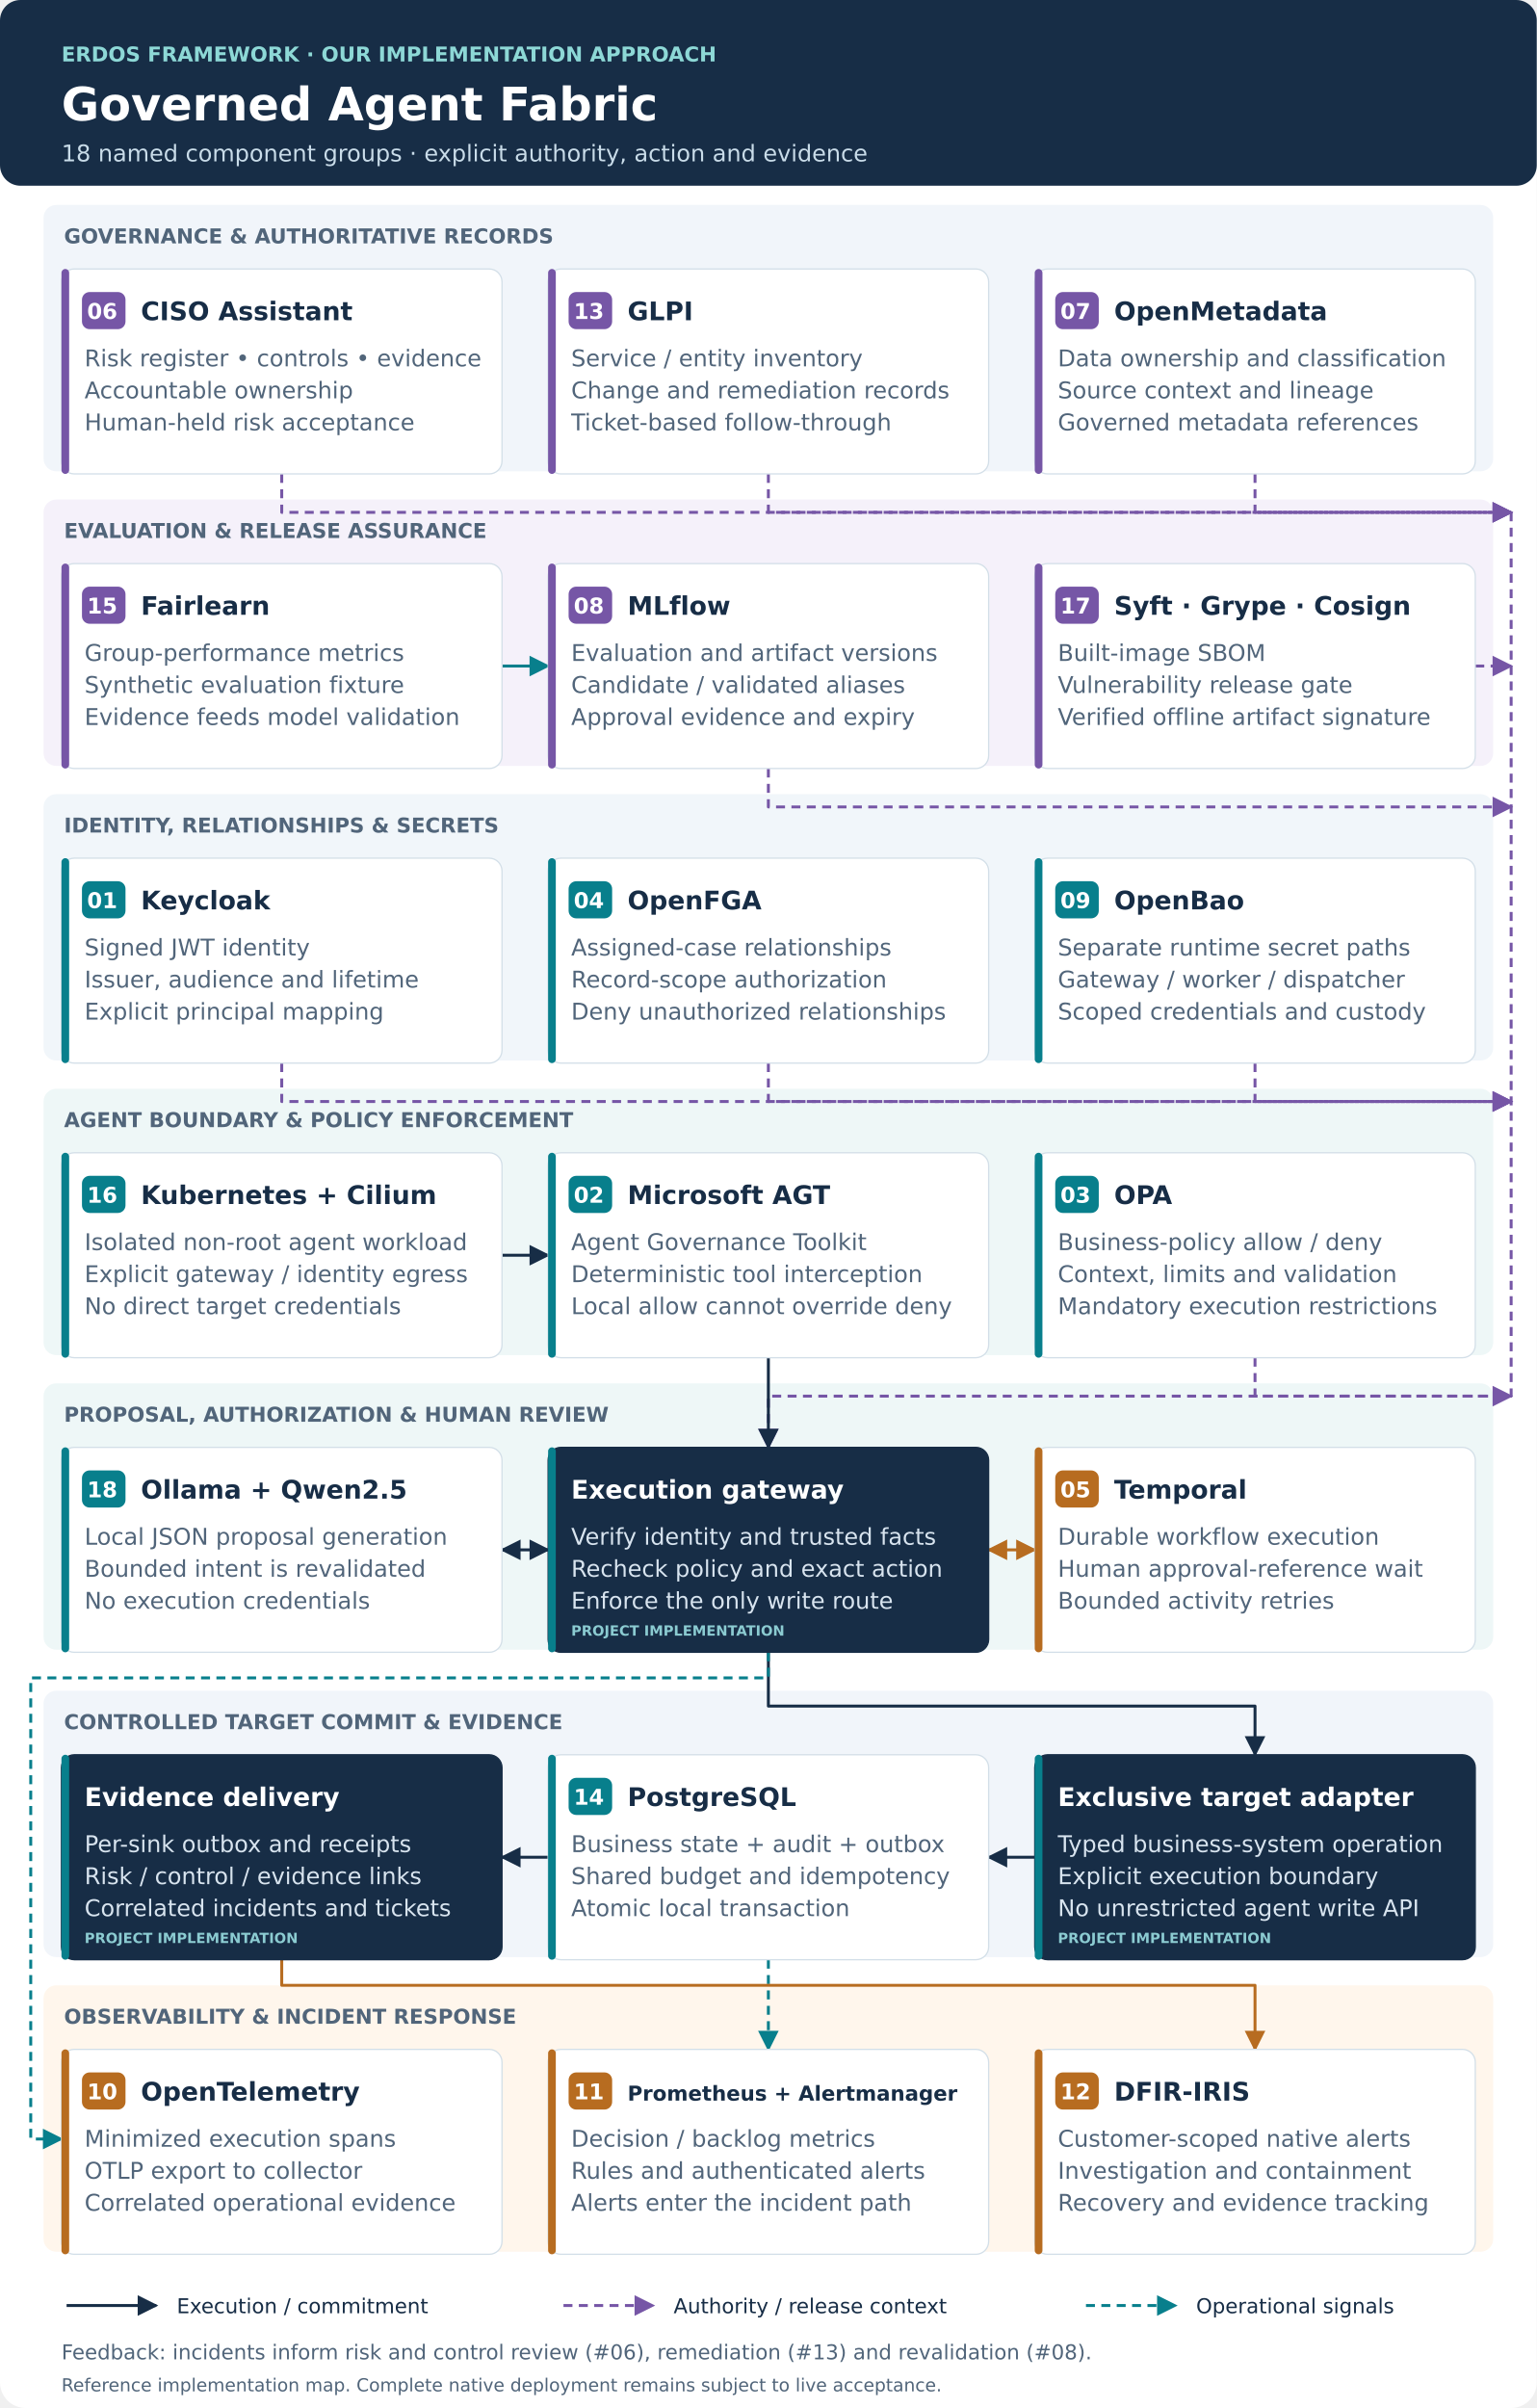
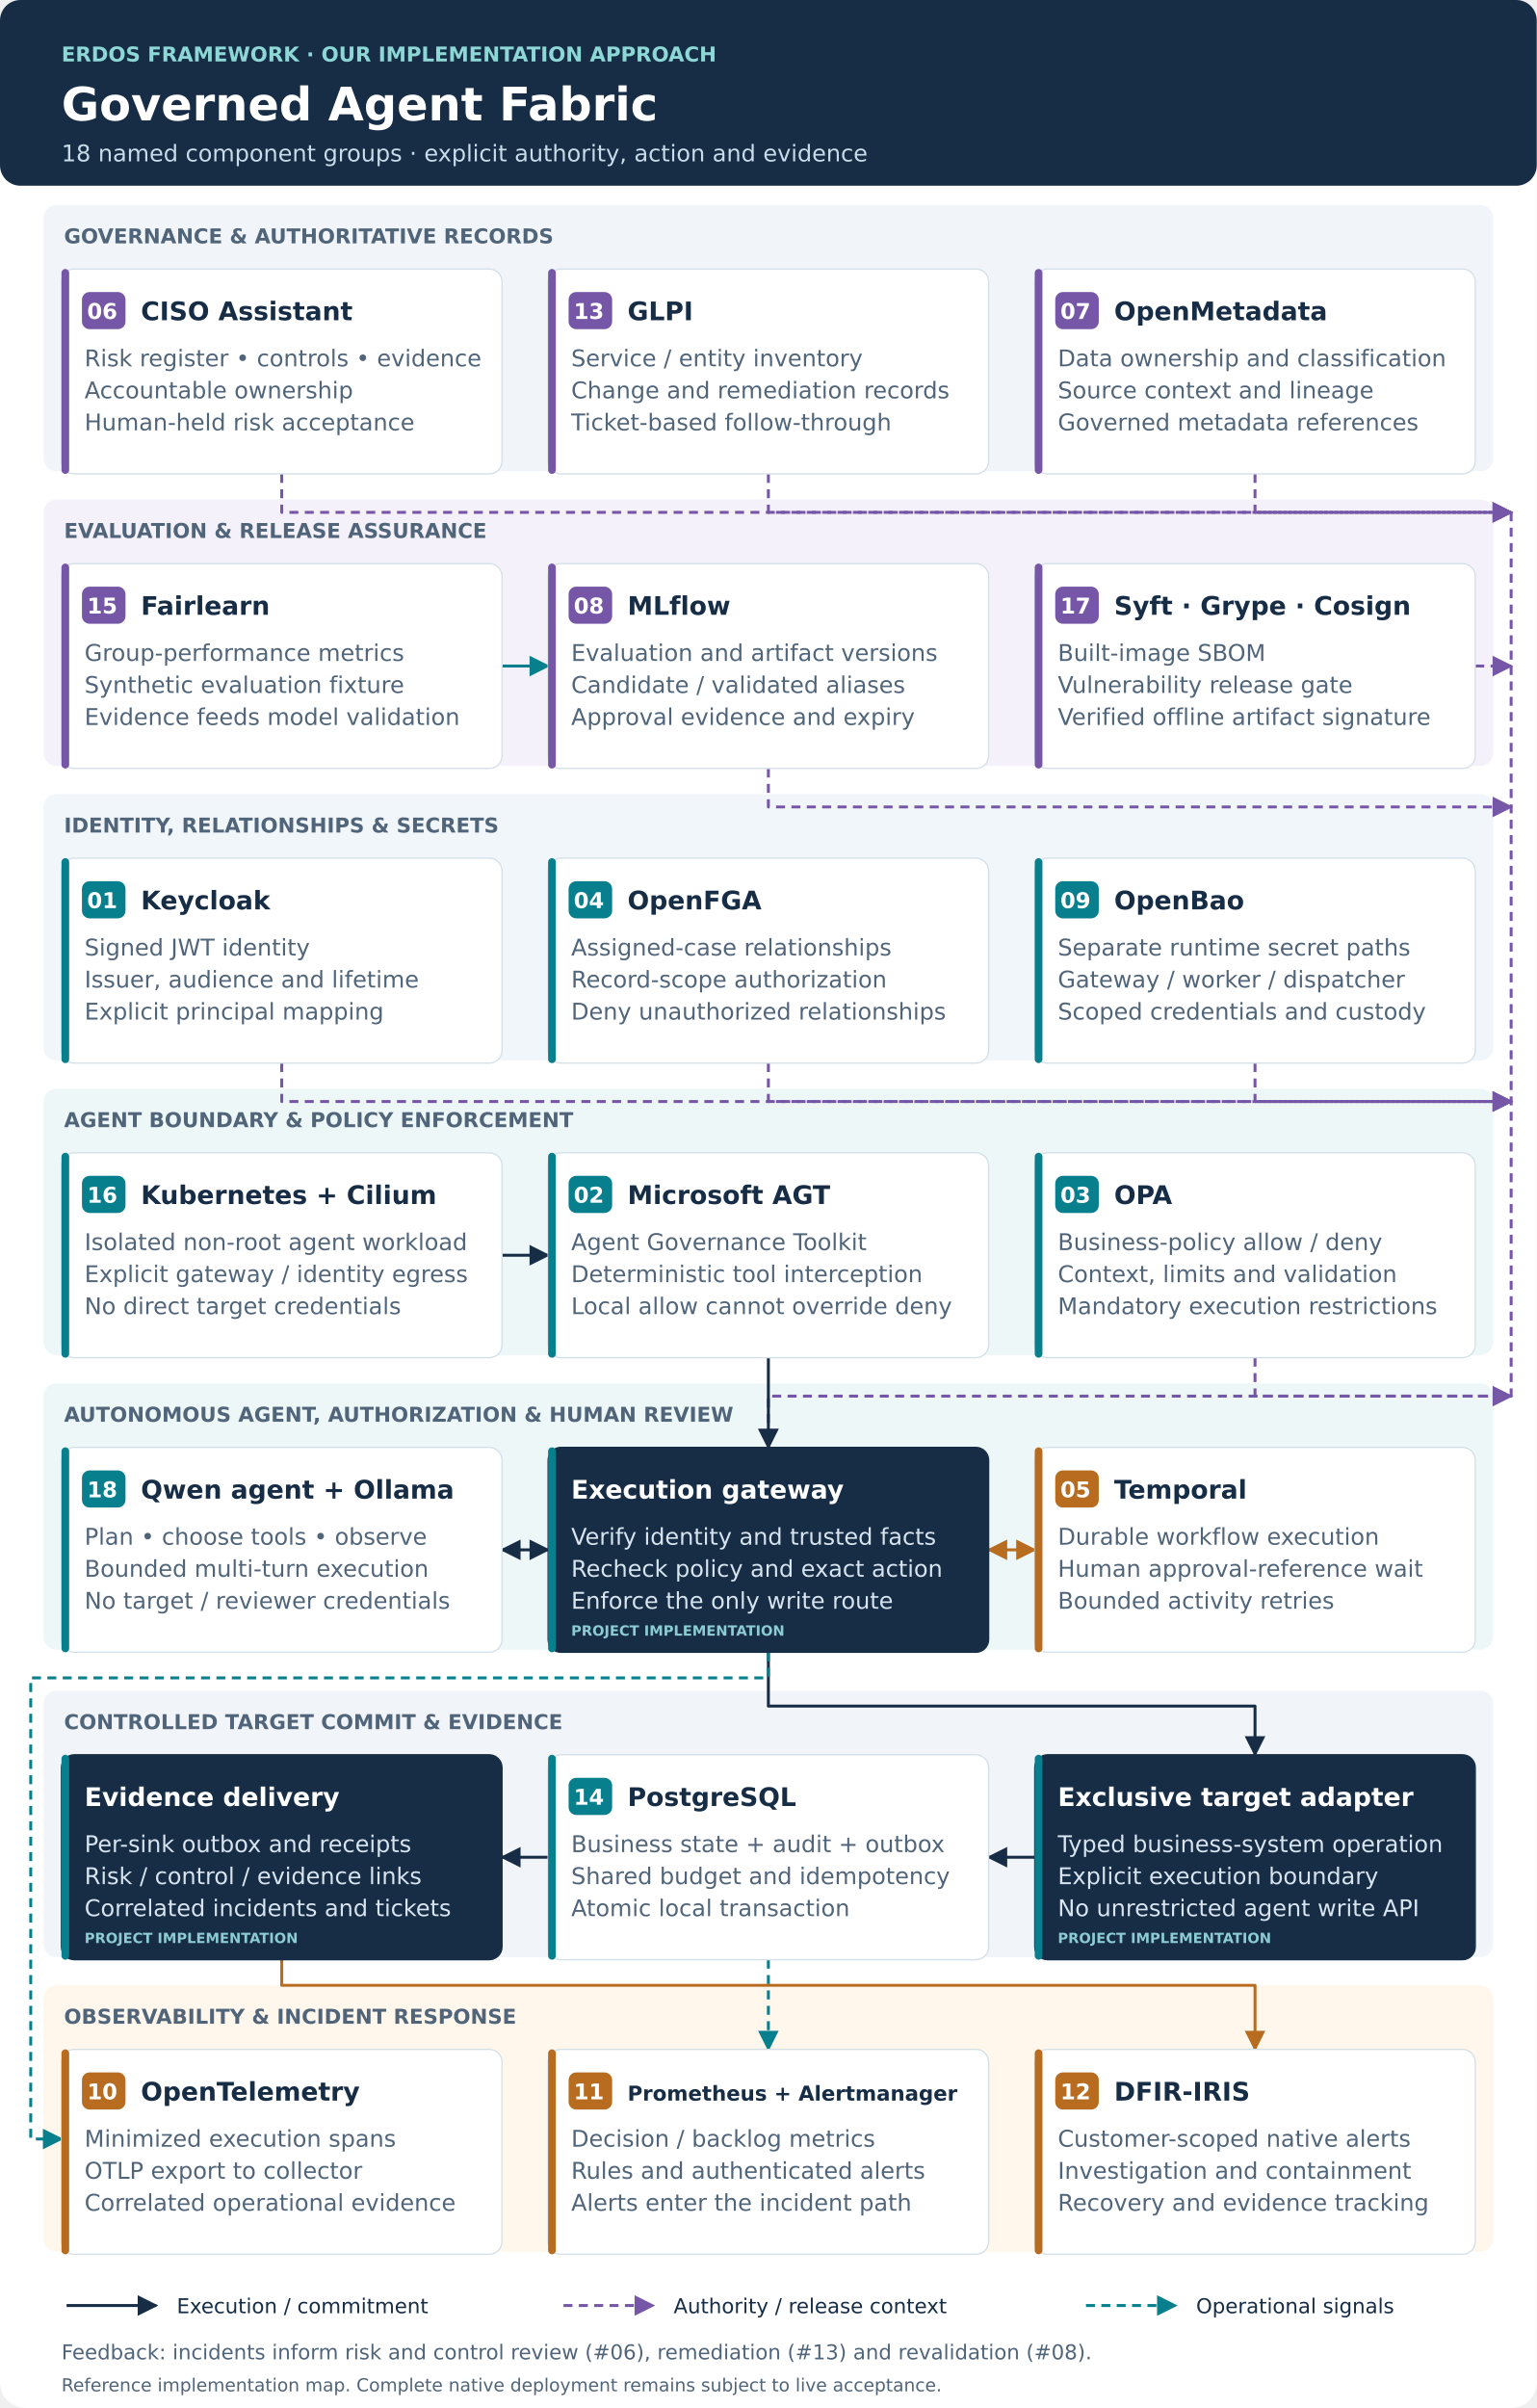
<svg xmlns="http://www.w3.org/2000/svg" width="1200" height="1880" viewBox="0 0 1200 1880" role="img" aria-labelledby="title desc">
  <defs>
    <marker id="flow" viewBox="0 0 10 10" refX="9" refY="5" markerWidth="7" markerHeight="7" orient="auto-start-reverse">
      <path d="M0 0L10 5L0 10Z" fill="#172d46" />
    </marker>
    <marker id="context" viewBox="0 0 10 10" refX="9" refY="5" markerWidth="7" markerHeight="7" orient="auto-start-reverse">
      <path d="M0 0L10 5L0 10Z" fill="#7656a6" />
    </marker>
    <marker id="observe" viewBox="0 0 10 10" refX="9" refY="5" markerWidth="7" markerHeight="7" orient="auto-start-reverse">
      <path d="M0 0L10 5L0 10Z" fill="#087f8c" />
    </marker>
    <marker id="review" viewBox="0 0 10 10" refX="9" refY="5" markerWidth="7" markerHeight="7" orient="auto-start-reverse">
      <path d="M0 0L10 5L0 10Z" fill="#b76c20" />
    </marker>
  </defs>
  <rect width="100%" height="100%" rx="20" fill="#ffffff" />
  <rect x="0" y="0" width="1200" height="145" rx="16" fill="#172d46" stroke="none" />
  <text x="48" y="48" font-family="DejaVu Sans,Arial,sans-serif" font-size="16" font-weight="700" fill="#8dd8d6">ERDOS FRAMEWORK · OUR IMPLEMENTATION APPROACH</text>
  <text x="48" y="94" font-family="DejaVu Sans,Arial,sans-serif" font-size="36" font-weight="700" fill="#ffffff">Governed Agent Fabric</text>
  <text x="48" y="126" font-family="DejaVu Sans,Arial,sans-serif" font-size="18" font-weight="400" fill="#c9dce9">18 named component groups · explicit authority, action and evidence</text>
  <rect x="34" y="160" width="1132" height="208" rx="10" fill="#f1f5fa" stroke="none" />
  <text x="50" y="190" font-family="DejaVu Sans,Arial,sans-serif" font-size="16" font-weight="700" fill="#51657a">GOVERNANCE &amp; AUTHORITATIVE RECORDS</text>
  <rect x="34" y="390" width="1132" height="208" rx="10" fill="#f5f1fa" stroke="none" />
  <text x="50" y="420" font-family="DejaVu Sans,Arial,sans-serif" font-size="16" font-weight="700" fill="#51657a">EVALUATION &amp; RELEASE ASSURANCE</text>
  <rect x="34" y="620" width="1132" height="208" rx="10" fill="#f1f6fa" stroke="none" />
  <text x="50" y="650" font-family="DejaVu Sans,Arial,sans-serif" font-size="16" font-weight="700" fill="#51657a">IDENTITY, RELATIONSHIPS &amp; SECRETS</text>
  <rect x="34" y="850" width="1132" height="208" rx="10" fill="#eef7f7" stroke="none" />
  <text x="50" y="880" font-family="DejaVu Sans,Arial,sans-serif" font-size="16" font-weight="700" fill="#51657a">AGENT BOUNDARY &amp; POLICY ENFORCEMENT</text>
  <rect x="34" y="1080" width="1132" height="208" rx="10" fill="#eef7f7" stroke="none" />
-   <text x="50" y="1110" font-family="DejaVu Sans,Arial,sans-serif" font-size="16" font-weight="700" fill="#51657a">PROPOSAL, AUTHORIZATION &amp; HUMAN REVIEW</text>
+   <text x="50" y="1110" font-family="DejaVu Sans,Arial,sans-serif" font-size="16" font-weight="700" fill="#51657a">AUTONOMOUS AGENT, AUTHORIZATION &amp; HUMAN REVIEW</text>
  <rect x="34" y="1320" width="1132" height="208" rx="10" fill="#f1f5fa" stroke="none" />
  <text x="50" y="1350" font-family="DejaVu Sans,Arial,sans-serif" font-size="16" font-weight="700" fill="#51657a">CONTROLLED TARGET COMMIT &amp; EVIDENCE</text>
  <rect x="34" y="1550" width="1132" height="208" rx="10" fill="#fff6ec" stroke="none" />
  <text x="50" y="1580" font-family="DejaVu Sans,Arial,sans-serif" font-size="16" font-weight="700" fill="#51657a">OBSERVABILITY &amp; INCIDENT RESPONSE</text>
  <path d="M220 370 L220 400 L1180 400" fill="none" stroke="#7656a6" stroke-width="2.3" stroke-linejoin="round" stroke-dasharray="7 5" marker-end="url(#context)" />
  <path d="M600 370 L600 400 L1180 400" fill="none" stroke="#7656a6" stroke-width="2.3" stroke-linejoin="round" stroke-dasharray="7 5" marker-end="url(#context)" />
  <path d="M980 370 L980 400 L1180 400" fill="none" stroke="#7656a6" stroke-width="2.3" stroke-linejoin="round" stroke-dasharray="7 5" marker-end="url(#context)" />
  <path d="M1180 400 L1180 1090 L600 1090 L600 1130" fill="none" stroke="#7656a6" stroke-width="2.3" stroke-linejoin="round" stroke-dasharray="7 5" marker-end="url(#context)" />
  <path d="M392 520 L428 520" fill="none" stroke="#087f8c" stroke-width="2.3" stroke-linejoin="round" marker-end="url(#observe)" />
  <path d="M600 600 L600 630 L1180 630" fill="none" stroke="#7656a6" stroke-width="2.3" stroke-linejoin="round" stroke-dasharray="7 5" marker-end="url(#context)" />
  <path d="M1152 520 L1180 520" fill="none" stroke="#7656a6" stroke-width="2.3" stroke-linejoin="round" stroke-dasharray="7 5" marker-end="url(#context)" />
  <path d="M220 830 L220 860 L1180 860" fill="none" stroke="#7656a6" stroke-width="2.3" stroke-linejoin="round" stroke-dasharray="7 5" marker-end="url(#context)" />
  <path d="M600 830 L600 860 L1180 860" fill="none" stroke="#7656a6" stroke-width="2.3" stroke-linejoin="round" stroke-dasharray="7 5" marker-end="url(#context)" />
  <path d="M980 830 L980 860 L1180 860" fill="none" stroke="#7656a6" stroke-width="2.3" stroke-linejoin="round" stroke-dasharray="7 5" marker-end="url(#context)" />
  <path d="M980 1060 L980 1090 L1180 1090" fill="none" stroke="#7656a6" stroke-width="2.3" stroke-linejoin="round" stroke-dasharray="7 5" marker-end="url(#context)" />
  <path d="M392 980 L428 980" fill="none" stroke="#172d46" stroke-width="2.3" stroke-linejoin="round" marker-end="url(#flow)" />
  <path d="M600 1060 L600 1130" fill="none" stroke="#172d46" stroke-width="2.3" stroke-linejoin="round" marker-end="url(#flow)" />
  <path d="M392 1210 L428 1210" fill="none" stroke="#172d46" stroke-width="2.3" stroke-linejoin="round" marker-end="url(#flow)" marker-start="url(#flow)" />
  <path d="M772 1210 L808 1210" fill="none" stroke="#b76c20" stroke-width="2.3" stroke-linejoin="round" marker-end="url(#review)" marker-start="url(#review)" />
  <path d="M600 1290 L600 1332 L980 1332 L980 1370" fill="none" stroke="#172d46" stroke-width="2.3" stroke-linejoin="round" marker-end="url(#flow)" />
  <path d="M808 1450 L772 1450" fill="none" stroke="#172d46" stroke-width="2.3" stroke-linejoin="round" marker-end="url(#flow)" />
  <path d="M428 1450 L392 1450" fill="none" stroke="#172d46" stroke-width="2.3" stroke-linejoin="round" marker-end="url(#flow)" />
  <path d="M600 1290 L600 1310 L24 1310 L24 1670 L48 1670" fill="none" stroke="#087f8c" stroke-width="2.3" stroke-linejoin="round" stroke-dasharray="7 5" marker-end="url(#observe)" />
  <path d="M600 1530 L600 1600" fill="none" stroke="#087f8c" stroke-width="2.3" stroke-linejoin="round" stroke-dasharray="7 5" marker-end="url(#observe)" />
  <path d="M220 1530 L220 1550 L980 1550 L980 1600" fill="none" stroke="#b76c20" stroke-width="2.3" stroke-linejoin="round" marker-end="url(#review)" />
  <rect x="48" y="210" width="344" height="160" rx="10" fill="#ffffff" stroke="#d3dfe8" />
  <rect x="48" y="210" width="6" height="160" rx="3" fill="#7656a6" stroke="none" />
  <rect x="64" y="228" width="34" height="29" rx="6" fill="#7656a6" stroke="none" />
  <text x="68" y="249" font-family="DejaVu Sans,Arial,sans-serif" font-size="17" font-weight="700" fill="#ffffff">06</text>
  <g data-component-id="06" />
  <text x="110" y="250" font-family="DejaVu Sans,Arial,sans-serif" font-size="20" font-weight="700" fill="#172d46">CISO Assistant</text>
  <text x="66" y="286" font-family="DejaVu Sans,Arial,sans-serif" font-size="18" font-weight="400" fill="#51657a">Risk register • controls • evidence</text>
  <text x="66" y="311" font-family="DejaVu Sans,Arial,sans-serif" font-size="18" font-weight="400" fill="#51657a">Accountable ownership</text>
  <text x="66" y="336" font-family="DejaVu Sans,Arial,sans-serif" font-size="18" font-weight="400" fill="#51657a">Human-held risk acceptance</text>
  <rect x="428" y="210" width="344" height="160" rx="10" fill="#ffffff" stroke="#d3dfe8" />
  <rect x="428" y="210" width="6" height="160" rx="3" fill="#7656a6" stroke="none" />
  <rect x="444" y="228" width="34" height="29" rx="6" fill="#7656a6" stroke="none" />
  <text x="448" y="249" font-family="DejaVu Sans,Arial,sans-serif" font-size="17" font-weight="700" fill="#ffffff">13</text>
  <g data-component-id="13" />
  <text x="490" y="250" font-family="DejaVu Sans,Arial,sans-serif" font-size="20" font-weight="700" fill="#172d46">GLPI</text>
  <text x="446" y="286" font-family="DejaVu Sans,Arial,sans-serif" font-size="18" font-weight="400" fill="#51657a">Service / entity inventory</text>
  <text x="446" y="311" font-family="DejaVu Sans,Arial,sans-serif" font-size="18" font-weight="400" fill="#51657a">Change and remediation records</text>
  <text x="446" y="336" font-family="DejaVu Sans,Arial,sans-serif" font-size="18" font-weight="400" fill="#51657a">Ticket-based follow-through</text>
  <rect x="808" y="210" width="344" height="160" rx="10" fill="#ffffff" stroke="#d3dfe8" />
  <rect x="808" y="210" width="6" height="160" rx="3" fill="#7656a6" stroke="none" />
  <rect x="824" y="228" width="34" height="29" rx="6" fill="#7656a6" stroke="none" />
  <text x="828" y="249" font-family="DejaVu Sans,Arial,sans-serif" font-size="17" font-weight="700" fill="#ffffff">07</text>
  <g data-component-id="07" />
  <text x="870" y="250" font-family="DejaVu Sans,Arial,sans-serif" font-size="20" font-weight="700" fill="#172d46">OpenMetadata</text>
  <text x="826" y="286" font-family="DejaVu Sans,Arial,sans-serif" font-size="18" font-weight="400" fill="#51657a">Data ownership and classification</text>
  <text x="826" y="311" font-family="DejaVu Sans,Arial,sans-serif" font-size="18" font-weight="400" fill="#51657a">Source context and lineage</text>
  <text x="826" y="336" font-family="DejaVu Sans,Arial,sans-serif" font-size="18" font-weight="400" fill="#51657a">Governed metadata references</text>
  <rect x="48" y="440" width="344" height="160" rx="10" fill="#ffffff" stroke="#d3dfe8" />
  <rect x="48" y="440" width="6" height="160" rx="3" fill="#7656a6" stroke="none" />
  <rect x="64" y="458" width="34" height="29" rx="6" fill="#7656a6" stroke="none" />
  <text x="68" y="479" font-family="DejaVu Sans,Arial,sans-serif" font-size="17" font-weight="700" fill="#ffffff">15</text>
  <g data-component-id="15" />
  <text x="110" y="480" font-family="DejaVu Sans,Arial,sans-serif" font-size="20" font-weight="700" fill="#172d46">Fairlearn</text>
  <text x="66" y="516" font-family="DejaVu Sans,Arial,sans-serif" font-size="18" font-weight="400" fill="#51657a">Group-performance metrics</text>
  <text x="66" y="541" font-family="DejaVu Sans,Arial,sans-serif" font-size="18" font-weight="400" fill="#51657a">Synthetic evaluation fixture</text>
  <text x="66" y="566" font-family="DejaVu Sans,Arial,sans-serif" font-size="18" font-weight="400" fill="#51657a">Evidence feeds model validation</text>
  <rect x="428" y="440" width="344" height="160" rx="10" fill="#ffffff" stroke="#d3dfe8" />
  <rect x="428" y="440" width="6" height="160" rx="3" fill="#7656a6" stroke="none" />
  <rect x="444" y="458" width="34" height="29" rx="6" fill="#7656a6" stroke="none" />
  <text x="448" y="479" font-family="DejaVu Sans,Arial,sans-serif" font-size="17" font-weight="700" fill="#ffffff">08</text>
  <g data-component-id="08" />
  <text x="490" y="480" font-family="DejaVu Sans,Arial,sans-serif" font-size="20" font-weight="700" fill="#172d46">MLflow</text>
  <text x="446" y="516" font-family="DejaVu Sans,Arial,sans-serif" font-size="18" font-weight="400" fill="#51657a">Evaluation and artifact versions</text>
  <text x="446" y="541" font-family="DejaVu Sans,Arial,sans-serif" font-size="18" font-weight="400" fill="#51657a">Candidate / validated aliases</text>
  <text x="446" y="566" font-family="DejaVu Sans,Arial,sans-serif" font-size="18" font-weight="400" fill="#51657a">Approval evidence and expiry</text>
  <rect x="808" y="440" width="344" height="160" rx="10" fill="#ffffff" stroke="#d3dfe8" />
  <rect x="808" y="440" width="6" height="160" rx="3" fill="#7656a6" stroke="none" />
  <rect x="824" y="458" width="34" height="29" rx="6" fill="#7656a6" stroke="none" />
  <text x="828" y="479" font-family="DejaVu Sans,Arial,sans-serif" font-size="17" font-weight="700" fill="#ffffff">17</text>
  <g data-component-id="17" />
  <text x="870" y="480" font-family="DejaVu Sans,Arial,sans-serif" font-size="20" font-weight="700" fill="#172d46">Syft · Grype · Cosign</text>
  <text x="826" y="516" font-family="DejaVu Sans,Arial,sans-serif" font-size="18" font-weight="400" fill="#51657a">Built-image SBOM</text>
  <text x="826" y="541" font-family="DejaVu Sans,Arial,sans-serif" font-size="18" font-weight="400" fill="#51657a">Vulnerability release gate</text>
  <text x="826" y="566" font-family="DejaVu Sans,Arial,sans-serif" font-size="18" font-weight="400" fill="#51657a">Verified offline artifact signature</text>
  <rect x="48" y="670" width="344" height="160" rx="10" fill="#ffffff" stroke="#d3dfe8" />
  <rect x="48" y="670" width="6" height="160" rx="3" fill="#087f8c" stroke="none" />
  <rect x="64" y="688" width="34" height="29" rx="6" fill="#087f8c" stroke="none" />
  <text x="68" y="709" font-family="DejaVu Sans,Arial,sans-serif" font-size="17" font-weight="700" fill="#ffffff">01</text>
  <g data-component-id="01" />
  <text x="110" y="710" font-family="DejaVu Sans,Arial,sans-serif" font-size="20" font-weight="700" fill="#172d46">Keycloak</text>
  <text x="66" y="746" font-family="DejaVu Sans,Arial,sans-serif" font-size="18" font-weight="400" fill="#51657a">Signed JWT identity</text>
  <text x="66" y="771" font-family="DejaVu Sans,Arial,sans-serif" font-size="18" font-weight="400" fill="#51657a">Issuer, audience and lifetime</text>
  <text x="66" y="796" font-family="DejaVu Sans,Arial,sans-serif" font-size="18" font-weight="400" fill="#51657a">Explicit principal mapping</text>
  <rect x="428" y="670" width="344" height="160" rx="10" fill="#ffffff" stroke="#d3dfe8" />
  <rect x="428" y="670" width="6" height="160" rx="3" fill="#087f8c" stroke="none" />
  <rect x="444" y="688" width="34" height="29" rx="6" fill="#087f8c" stroke="none" />
  <text x="448" y="709" font-family="DejaVu Sans,Arial,sans-serif" font-size="17" font-weight="700" fill="#ffffff">04</text>
  <g data-component-id="04" />
  <text x="490" y="710" font-family="DejaVu Sans,Arial,sans-serif" font-size="20" font-weight="700" fill="#172d46">OpenFGA</text>
  <text x="446" y="746" font-family="DejaVu Sans,Arial,sans-serif" font-size="18" font-weight="400" fill="#51657a">Assigned-case relationships</text>
  <text x="446" y="771" font-family="DejaVu Sans,Arial,sans-serif" font-size="18" font-weight="400" fill="#51657a">Record-scope authorization</text>
  <text x="446" y="796" font-family="DejaVu Sans,Arial,sans-serif" font-size="18" font-weight="400" fill="#51657a">Deny unauthorized relationships</text>
  <rect x="808" y="670" width="344" height="160" rx="10" fill="#ffffff" stroke="#d3dfe8" />
  <rect x="808" y="670" width="6" height="160" rx="3" fill="#087f8c" stroke="none" />
  <rect x="824" y="688" width="34" height="29" rx="6" fill="#087f8c" stroke="none" />
  <text x="828" y="709" font-family="DejaVu Sans,Arial,sans-serif" font-size="17" font-weight="700" fill="#ffffff">09</text>
  <g data-component-id="09" />
  <text x="870" y="710" font-family="DejaVu Sans,Arial,sans-serif" font-size="20" font-weight="700" fill="#172d46">OpenBao</text>
  <text x="826" y="746" font-family="DejaVu Sans,Arial,sans-serif" font-size="18" font-weight="400" fill="#51657a">Separate runtime secret paths</text>
  <text x="826" y="771" font-family="DejaVu Sans,Arial,sans-serif" font-size="18" font-weight="400" fill="#51657a">Gateway / worker / dispatcher</text>
  <text x="826" y="796" font-family="DejaVu Sans,Arial,sans-serif" font-size="18" font-weight="400" fill="#51657a">Scoped credentials and custody</text>
  <rect x="48" y="900" width="344" height="160" rx="10" fill="#ffffff" stroke="#d3dfe8" />
  <rect x="48" y="900" width="6" height="160" rx="3" fill="#087f8c" stroke="none" />
  <rect x="64" y="918" width="34" height="29" rx="6" fill="#087f8c" stroke="none" />
  <text x="68" y="939" font-family="DejaVu Sans,Arial,sans-serif" font-size="17" font-weight="700" fill="#ffffff">16</text>
  <g data-component-id="16" />
  <text x="110" y="940" font-family="DejaVu Sans,Arial,sans-serif" font-size="20" font-weight="700" fill="#172d46">Kubernetes + Cilium</text>
  <text x="66" y="976" font-family="DejaVu Sans,Arial,sans-serif" font-size="18" font-weight="400" fill="#51657a">Isolated non-root agent workload</text>
  <text x="66" y="1001" font-family="DejaVu Sans,Arial,sans-serif" font-size="18" font-weight="400" fill="#51657a">Explicit gateway / identity egress</text>
  <text x="66" y="1026" font-family="DejaVu Sans,Arial,sans-serif" font-size="18" font-weight="400" fill="#51657a">No direct target credentials</text>
  <rect x="428" y="900" width="344" height="160" rx="10" fill="#ffffff" stroke="#d3dfe8" />
  <rect x="428" y="900" width="6" height="160" rx="3" fill="#087f8c" stroke="none" />
  <rect x="444" y="918" width="34" height="29" rx="6" fill="#087f8c" stroke="none" />
  <text x="448" y="939" font-family="DejaVu Sans,Arial,sans-serif" font-size="17" font-weight="700" fill="#ffffff">02</text>
  <g data-component-id="02" />
  <text x="490" y="940" font-family="DejaVu Sans,Arial,sans-serif" font-size="20" font-weight="700" fill="#172d46">Microsoft AGT</text>
  <text x="446" y="976" font-family="DejaVu Sans,Arial,sans-serif" font-size="18" font-weight="400" fill="#51657a">Agent Governance Toolkit</text>
  <text x="446" y="1001" font-family="DejaVu Sans,Arial,sans-serif" font-size="18" font-weight="400" fill="#51657a">Deterministic tool interception</text>
  <text x="446" y="1026" font-family="DejaVu Sans,Arial,sans-serif" font-size="18" font-weight="400" fill="#51657a">Local allow cannot override deny</text>
  <rect x="808" y="900" width="344" height="160" rx="10" fill="#ffffff" stroke="#d3dfe8" />
  <rect x="808" y="900" width="6" height="160" rx="3" fill="#087f8c" stroke="none" />
  <rect x="824" y="918" width="34" height="29" rx="6" fill="#087f8c" stroke="none" />
  <text x="828" y="939" font-family="DejaVu Sans,Arial,sans-serif" font-size="17" font-weight="700" fill="#ffffff">03</text>
  <g data-component-id="03" />
  <text x="870" y="940" font-family="DejaVu Sans,Arial,sans-serif" font-size="20" font-weight="700" fill="#172d46">OPA</text>
  <text x="826" y="976" font-family="DejaVu Sans,Arial,sans-serif" font-size="18" font-weight="400" fill="#51657a">Business-policy allow / deny</text>
  <text x="826" y="1001" font-family="DejaVu Sans,Arial,sans-serif" font-size="18" font-weight="400" fill="#51657a">Context, limits and validation</text>
  <text x="826" y="1026" font-family="DejaVu Sans,Arial,sans-serif" font-size="18" font-weight="400" fill="#51657a">Mandatory execution restrictions</text>
  <rect x="48" y="1130" width="344" height="160" rx="10" fill="#ffffff" stroke="#d3dfe8" />
  <rect x="48" y="1130" width="6" height="160" rx="3" fill="#087f8c" stroke="none" />
  <rect x="64" y="1148" width="34" height="29" rx="6" fill="#087f8c" stroke="none" />
  <text x="68" y="1169" font-family="DejaVu Sans,Arial,sans-serif" font-size="17" font-weight="700" fill="#ffffff">18</text>
  <g data-component-id="18" />
-   <text x="110" y="1170" font-family="DejaVu Sans,Arial,sans-serif" font-size="20" font-weight="700" fill="#172d46">Ollama + Qwen2.5</text>
-   <text x="66" y="1206" font-family="DejaVu Sans,Arial,sans-serif" font-size="18" font-weight="400" fill="#51657a">Local JSON proposal generation</text>
-   <text x="66" y="1231" font-family="DejaVu Sans,Arial,sans-serif" font-size="18" font-weight="400" fill="#51657a">Bounded intent is revalidated</text>
-   <text x="66" y="1256" font-family="DejaVu Sans,Arial,sans-serif" font-size="18" font-weight="400" fill="#51657a">No execution credentials</text>
+   <text x="110" y="1170" font-family="DejaVu Sans,Arial,sans-serif" font-size="20" font-weight="700" fill="#172d46">Qwen agent + Ollama</text>
+   <text x="66" y="1206" font-family="DejaVu Sans,Arial,sans-serif" font-size="18" font-weight="400" fill="#51657a">Plan • choose tools • observe</text>
+   <text x="66" y="1231" font-family="DejaVu Sans,Arial,sans-serif" font-size="18" font-weight="400" fill="#51657a">Bounded multi-turn execution</text>
+   <text x="66" y="1256" font-family="DejaVu Sans,Arial,sans-serif" font-size="18" font-weight="400" fill="#51657a">No target / reviewer credentials</text>
  <rect x="428" y="1130" width="344" height="160" rx="10" fill="#172d46" stroke="#172d46" />
  <rect x="428" y="1130" width="6" height="160" rx="3" fill="#087f8c" stroke="none" />
  <text x="446" y="1170" font-family="DejaVu Sans,Arial,sans-serif" font-size="20" font-weight="700" fill="#ffffff">Execution gateway</text>
  <text x="446" y="1206" font-family="DejaVu Sans,Arial,sans-serif" font-size="18" font-weight="400" fill="#d8e4ef">Verify identity and trusted facts</text>
  <text x="446" y="1231" font-family="DejaVu Sans,Arial,sans-serif" font-size="18" font-weight="400" fill="#d8e4ef">Recheck policy and exact action</text>
  <text x="446" y="1256" font-family="DejaVu Sans,Arial,sans-serif" font-size="18" font-weight="400" fill="#d8e4ef">Enforce the only write route</text>
  <text x="446" y="1277" font-family="DejaVu Sans,Arial,sans-serif" font-size="11" font-weight="700" fill="#8bcbd1">PROJECT IMPLEMENTATION</text>
  <rect x="808" y="1130" width="344" height="160" rx="10" fill="#ffffff" stroke="#d3dfe8" />
  <rect x="808" y="1130" width="6" height="160" rx="3" fill="#b76c20" stroke="none" />
  <rect x="824" y="1148" width="34" height="29" rx="6" fill="#b76c20" stroke="none" />
  <text x="828" y="1169" font-family="DejaVu Sans,Arial,sans-serif" font-size="17" font-weight="700" fill="#ffffff">05</text>
  <g data-component-id="05" />
  <text x="870" y="1170" font-family="DejaVu Sans,Arial,sans-serif" font-size="20" font-weight="700" fill="#172d46">Temporal</text>
  <text x="826" y="1206" font-family="DejaVu Sans,Arial,sans-serif" font-size="18" font-weight="400" fill="#51657a">Durable workflow execution</text>
  <text x="826" y="1231" font-family="DejaVu Sans,Arial,sans-serif" font-size="18" font-weight="400" fill="#51657a">Human approval-reference wait</text>
  <text x="826" y="1256" font-family="DejaVu Sans,Arial,sans-serif" font-size="18" font-weight="400" fill="#51657a">Bounded activity retries</text>
  <rect x="48" y="1370" width="344" height="160" rx="10" fill="#172d46" stroke="#172d46" />
  <rect x="48" y="1370" width="6" height="160" rx="3" fill="#087f8c" stroke="none" />
  <text x="66" y="1410" font-family="DejaVu Sans,Arial,sans-serif" font-size="20" font-weight="700" fill="#ffffff">Evidence delivery</text>
  <text x="66" y="1446" font-family="DejaVu Sans,Arial,sans-serif" font-size="18" font-weight="400" fill="#d8e4ef">Per-sink outbox and receipts</text>
  <text x="66" y="1471" font-family="DejaVu Sans,Arial,sans-serif" font-size="18" font-weight="400" fill="#d8e4ef">Risk / control / evidence links</text>
  <text x="66" y="1496" font-family="DejaVu Sans,Arial,sans-serif" font-size="18" font-weight="400" fill="#d8e4ef">Correlated incidents and tickets</text>
  <text x="66" y="1517" font-family="DejaVu Sans,Arial,sans-serif" font-size="11" font-weight="700" fill="#8bcbd1">PROJECT IMPLEMENTATION</text>
  <rect x="428" y="1370" width="344" height="160" rx="10" fill="#ffffff" stroke="#d3dfe8" />
  <rect x="428" y="1370" width="6" height="160" rx="3" fill="#087f8c" stroke="none" />
  <rect x="444" y="1388" width="34" height="29" rx="6" fill="#087f8c" stroke="none" />
  <text x="448" y="1409" font-family="DejaVu Sans,Arial,sans-serif" font-size="17" font-weight="700" fill="#ffffff">14</text>
  <g data-component-id="14" />
  <text x="490" y="1410" font-family="DejaVu Sans,Arial,sans-serif" font-size="20" font-weight="700" fill="#172d46">PostgreSQL</text>
  <text x="446" y="1446" font-family="DejaVu Sans,Arial,sans-serif" font-size="18" font-weight="400" fill="#51657a">Business state + audit + outbox</text>
  <text x="446" y="1471" font-family="DejaVu Sans,Arial,sans-serif" font-size="18" font-weight="400" fill="#51657a">Shared budget and idempotency</text>
  <text x="446" y="1496" font-family="DejaVu Sans,Arial,sans-serif" font-size="18" font-weight="400" fill="#51657a">Atomic local transaction</text>
  <rect x="808" y="1370" width="344" height="160" rx="10" fill="#172d46" stroke="#172d46" />
  <rect x="808" y="1370" width="6" height="160" rx="3" fill="#087f8c" stroke="none" />
  <text x="826" y="1410" font-family="DejaVu Sans,Arial,sans-serif" font-size="20" font-weight="700" fill="#ffffff">Exclusive target adapter</text>
  <text x="826" y="1446" font-family="DejaVu Sans,Arial,sans-serif" font-size="18" font-weight="400" fill="#d8e4ef">Typed business-system operation</text>
  <text x="826" y="1471" font-family="DejaVu Sans,Arial,sans-serif" font-size="18" font-weight="400" fill="#d8e4ef">Explicit execution boundary</text>
  <text x="826" y="1496" font-family="DejaVu Sans,Arial,sans-serif" font-size="18" font-weight="400" fill="#d8e4ef">No unrestricted agent write API</text>
  <text x="826" y="1517" font-family="DejaVu Sans,Arial,sans-serif" font-size="11" font-weight="700" fill="#8bcbd1">PROJECT IMPLEMENTATION</text>
  <rect x="48" y="1600" width="344" height="160" rx="10" fill="#ffffff" stroke="#d3dfe8" />
  <rect x="48" y="1600" width="6" height="160" rx="3" fill="#b76c20" stroke="none" />
  <rect x="64" y="1618" width="34" height="29" rx="6" fill="#b76c20" stroke="none" />
  <text x="68" y="1639" font-family="DejaVu Sans,Arial,sans-serif" font-size="17" font-weight="700" fill="#ffffff">10</text>
  <g data-component-id="10" />
  <text x="110" y="1640" font-family="DejaVu Sans,Arial,sans-serif" font-size="20" font-weight="700" fill="#172d46">OpenTelemetry</text>
  <text x="66" y="1676" font-family="DejaVu Sans,Arial,sans-serif" font-size="18" font-weight="400" fill="#51657a">Minimized execution spans</text>
  <text x="66" y="1701" font-family="DejaVu Sans,Arial,sans-serif" font-size="18" font-weight="400" fill="#51657a">OTLP export to collector</text>
  <text x="66" y="1726" font-family="DejaVu Sans,Arial,sans-serif" font-size="18" font-weight="400" fill="#51657a">Correlated operational evidence</text>
  <rect x="428" y="1600" width="344" height="160" rx="10" fill="#ffffff" stroke="#d3dfe8" />
  <rect x="428" y="1600" width="6" height="160" rx="3" fill="#b76c20" stroke="none" />
  <rect x="444" y="1618" width="34" height="29" rx="6" fill="#b76c20" stroke="none" />
  <text x="448" y="1639" font-family="DejaVu Sans,Arial,sans-serif" font-size="17" font-weight="700" fill="#ffffff">11</text>
  <g data-component-id="11" />
  <text x="490" y="1640" font-family="DejaVu Sans,Arial,sans-serif" font-size="16" font-weight="700" fill="#172d46">Prometheus + Alertmanager</text>
  <text x="446" y="1676" font-family="DejaVu Sans,Arial,sans-serif" font-size="18" font-weight="400" fill="#51657a">Decision / backlog metrics</text>
  <text x="446" y="1701" font-family="DejaVu Sans,Arial,sans-serif" font-size="18" font-weight="400" fill="#51657a">Rules and authenticated alerts</text>
  <text x="446" y="1726" font-family="DejaVu Sans,Arial,sans-serif" font-size="18" font-weight="400" fill="#51657a">Alerts enter the incident path</text>
  <rect x="808" y="1600" width="344" height="160" rx="10" fill="#ffffff" stroke="#d3dfe8" />
  <rect x="808" y="1600" width="6" height="160" rx="3" fill="#b76c20" stroke="none" />
  <rect x="824" y="1618" width="34" height="29" rx="6" fill="#b76c20" stroke="none" />
  <text x="828" y="1639" font-family="DejaVu Sans,Arial,sans-serif" font-size="17" font-weight="700" fill="#ffffff">12</text>
  <g data-component-id="12" />
  <text x="870" y="1640" font-family="DejaVu Sans,Arial,sans-serif" font-size="20" font-weight="700" fill="#172d46">DFIR-IRIS</text>
  <text x="826" y="1676" font-family="DejaVu Sans,Arial,sans-serif" font-size="18" font-weight="400" fill="#51657a">Customer-scoped native alerts</text>
  <text x="826" y="1701" font-family="DejaVu Sans,Arial,sans-serif" font-size="18" font-weight="400" fill="#51657a">Investigation and containment</text>
  <text x="826" y="1726" font-family="DejaVu Sans,Arial,sans-serif" font-size="18" font-weight="400" fill="#51657a">Recovery and evidence tracking</text>
  <path d="M52 1800 L122 1800" fill="none" stroke="#172d46" stroke-width="2.3" stroke-linejoin="round" marker-end="url(#flow)" />
  <text x="138" y="1806" font-family="DejaVu Sans,Arial,sans-serif" font-size="16" font-weight="400" fill="#172d46">Execution / commitment</text>
  <path d="M440 1800 L510 1800" fill="none" stroke="#7656a6" stroke-width="2.3" stroke-linejoin="round" stroke-dasharray="7 5" marker-end="url(#context)" />
  <text x="526" y="1806" font-family="DejaVu Sans,Arial,sans-serif" font-size="16" font-weight="400" fill="#172d46">Authority / release context</text>
  <path d="M848 1800 L918 1800" fill="none" stroke="#087f8c" stroke-width="2.3" stroke-linejoin="round" stroke-dasharray="7 5" marker-end="url(#observe)" />
  <text x="934" y="1806" font-family="DejaVu Sans,Arial,sans-serif" font-size="16" font-weight="400" fill="#172d46">Operational signals</text>
  <text x="48" y="1842" font-family="DejaVu Sans,Arial,sans-serif" font-size="16" font-weight="400" fill="#51657a">Feedback: incidents inform risk and control review (#06), remediation (#13) and revalidation (#08).</text>
  <text x="48" y="1867" font-family="DejaVu Sans,Arial,sans-serif" font-size="14" font-weight="400" fill="#51657a">Reference implementation map. Complete native deployment remains subject to live acceptance.</text>
</svg>
